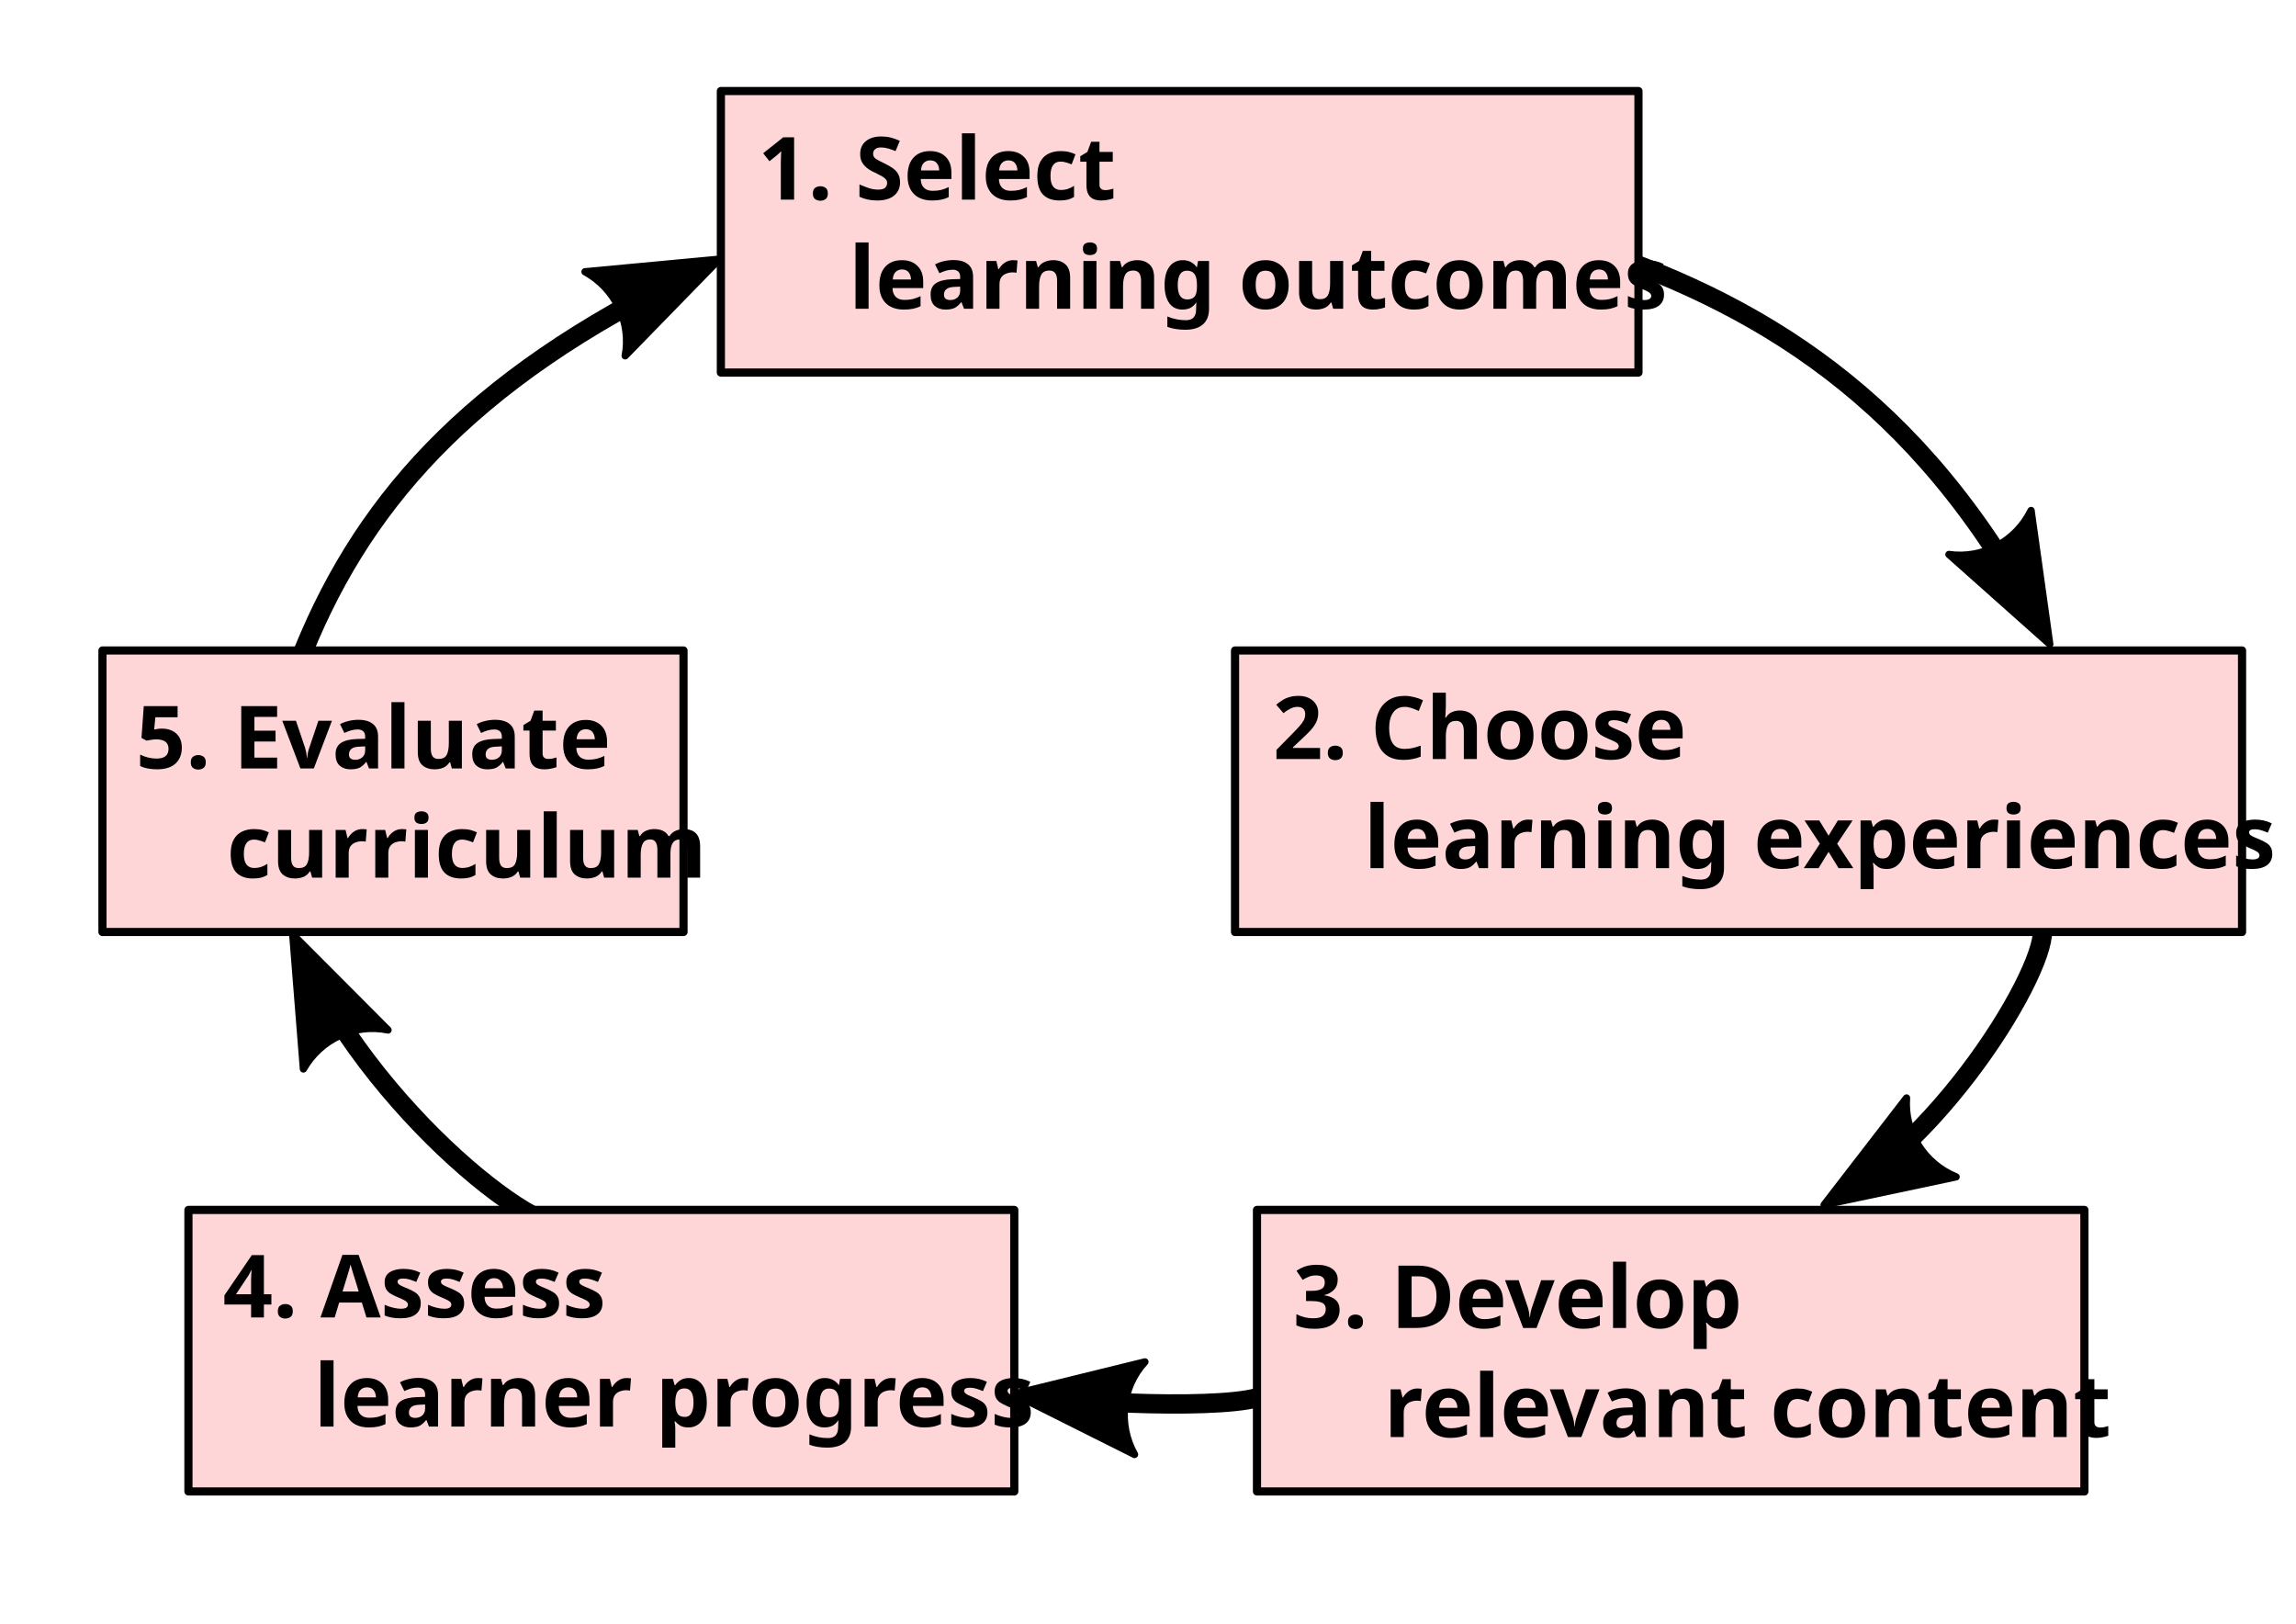
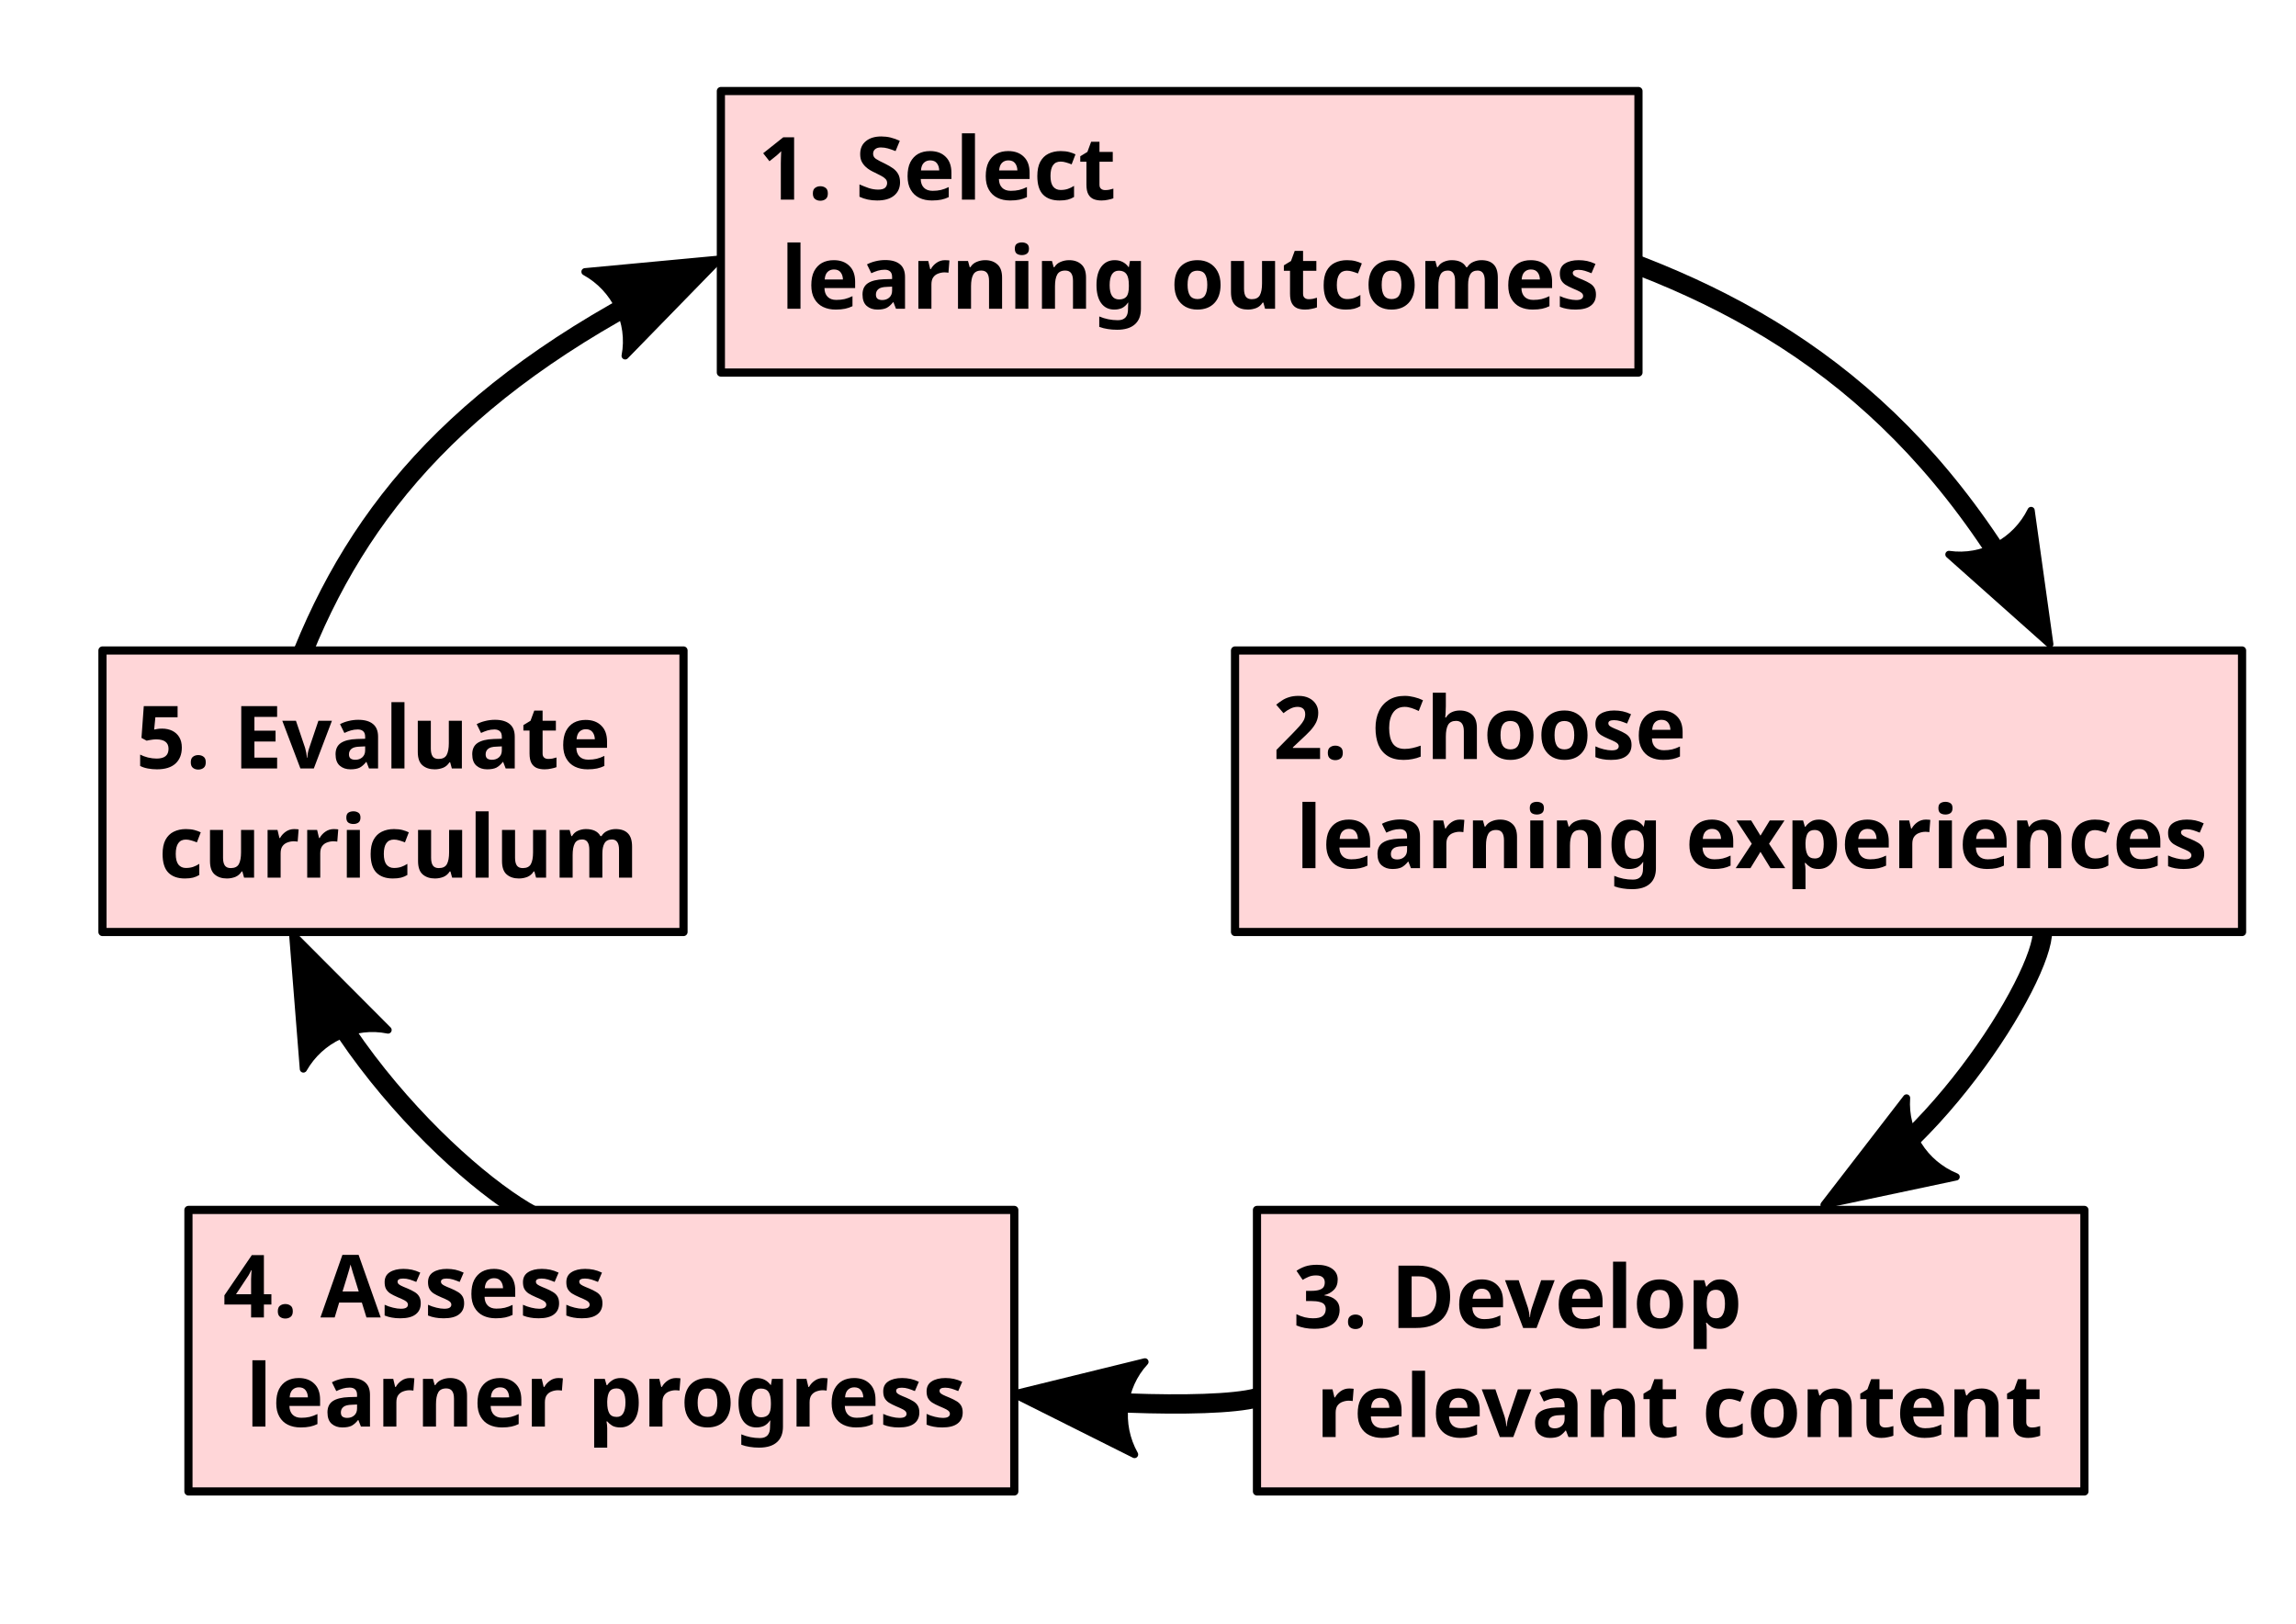
- <svg xmlns="http://www.w3.org/2000/svg" width="297mm" height="210mm" viewBox="0 0 297 210" version="1.1" id="svg8">
+ <svg xmlns="http://www.w3.org/2000/svg" id="svg8" width="297mm" height="210mm" version="1.1" viewBox="0 0 297 210">
  <defs id="defs2">
-     <marker style="overflow:visible;" id="Arrow2Mend" refX="0.0" refY="0.0" orient="auto">
-       <path transform="scale(0.6) rotate(180) translate(0,0)" d="M 8.719,4.034 L -2.207,0.016 L 8.719,-4.002 C 6.973,-1.63 6.983,1.616 8.719,4.034 z " style="fill-rule:evenodd;stroke-width:0.625;stroke-linejoin:round;stroke:#000000;stroke-opacity:1;fill:#000000;fill-opacity:1" id="path1122" />
+     <marker style="overflow:visible" id="Arrow2Mend" orient="auto" refX="0" refY="0">
+       <path id="path1122" d="M 8.719,4.034 L -2.207,0.016 L 8.719,-4.002 C 6.973,-1.63 6.983,1.616 8.719,4.034 z" transform="scale(0.6) rotate(180) translate(0,0)" style="fill-rule:evenodd;stroke-width:.625;stroke-linejoin:round;stroke:#000;stroke-opacity:1;fill:#000;fill-opacity:1" />
    </marker>
-     <marker style="overflow:visible;" id="Arrow1Mend" refX="0.0" refY="0.0" orient="auto">
-       <path transform="scale(0.4) rotate(180) translate(10,0)" style="fill-rule:evenodd;stroke:#000000;stroke-width:1pt;stroke-opacity:1;fill:#000000;fill-opacity:1" d="M 0.0,0.0 L 5.0,-5.0 L -12.5,0.0 L 5.0,5.0 L 0.0,0.0 z " id="path1104" />
+     <marker style="overflow:visible" id="Arrow1Mend" orient="auto" refX="0" refY="0">
+       <path transform="scale(0.4) rotate(180) translate(10,0)" style="fill-rule:evenodd;stroke:#000;stroke-width:1pt;stroke-opacity:1;fill:#000;fill-opacity:1" id="path1104" d="M 0.0,0.0 L 5.0,-5.0 L -12.5,0.0 L 5.0,5.0 L 0.0,0.0 z" />
    </marker>
-     <marker style="overflow:visible;" id="Arrow2Lend" refX="0.0" refY="0.0" orient="auto">
-       <path transform="scale(1.1) rotate(180) translate(1,0)" d="M 8.719,4.034 L -2.207,0.016 L 8.719,-4.002 C 6.973,-1.63 6.983,1.616 8.719,4.034 z " style="fill-rule:evenodd;stroke-width:0.625;stroke-linejoin:round;stroke:#000000;stroke-opacity:1;fill:#000000;fill-opacity:1" id="path1116" />
+     <marker style="overflow:visible" id="Arrow2Lend" orient="auto" refX="0" refY="0">
+       <path id="path1116" d="M 8.719,4.034 L -2.207,0.016 L 8.719,-4.002 C 6.973,-1.63 6.983,1.616 8.719,4.034 z" transform="scale(1.1) rotate(180) translate(1,0)" style="fill-rule:evenodd;stroke-width:.625;stroke-linejoin:round;stroke:#000;stroke-opacity:1;fill:#000;fill-opacity:1" />
    </marker>
-     <marker style="overflow:visible;" id="Arrow2Send" refX="0.0" refY="0.0" orient="auto">
-       <path transform="scale(0.3) rotate(180) translate(-2.3,0)" d="M 8.719,4.034 L -2.207,0.016 L 8.719,-4.002 C 6.973,-1.63 6.983,1.616 8.719,4.034 z " style="fill-rule:evenodd;stroke-width:0.625;stroke-linejoin:round;stroke:#000000;stroke-opacity:1;fill:#000000;fill-opacity:1" id="path1128" />
+     <marker style="overflow:visible" id="Arrow2Send" orient="auto" refX="0" refY="0">
+       <path id="path1128" d="M 8.719,4.034 L -2.207,0.016 L 8.719,-4.002 C 6.973,-1.63 6.983,1.616 8.719,4.034 z" transform="scale(0.3) rotate(180) translate(-2.3,0)" style="fill-rule:evenodd;stroke-width:.625;stroke-linejoin:round;stroke:#000;stroke-opacity:1;fill:#000;fill-opacity:1" />
    </marker>
-     <marker style="overflow:visible" id="Arrow1Lstart" refX="0.0" refY="0.0" orient="auto">
-       <path transform="scale(0.8) translate(12.5,0)" style="fill-rule:evenodd;stroke:#000000;stroke-width:1pt;stroke-opacity:1;fill:#000000;fill-opacity:1" d="M 0.0,0.0 L 5.0,-5.0 L -12.5,0.0 L 5.0,5.0 L 0.0,0.0 z " id="path1095" />
+     <marker style="overflow:visible" id="Arrow1Lstart" orient="auto" refX="0" refY="0">
+       <path transform="scale(0.8) translate(12.5,0)" style="fill-rule:evenodd;stroke:#000;stroke-width:1pt;stroke-opacity:1;fill:#000;fill-opacity:1" id="path1095" d="M 0.0,0.0 L 5.0,-5.0 L -12.5,0.0 L 5.0,5.0 L 0.0,0.0 z" />
    </marker>
-     <marker style="overflow:visible" id="Arrow2Mend-8" refX="0" refY="0" orient="auto">
-       <path transform="scale(-0.6)" d="M 8.719,4.034 -2.207,0.016 8.719,-4.002 c -1.745,2.372 -1.735,5.617 -6e-7,8.035 z" style="fill:#000000;fill-opacity:1;fill-rule:evenodd;stroke:#000000;stroke-width:0.625;stroke-linejoin:round;stroke-opacity:1" id="path1122-8" />
+     <marker style="overflow:visible" id="Arrow2Mend-8" orient="auto" refX="0" refY="0">
+       <path id="path1122-8" d="M 8.719,4.034 -2.207,0.016 8.719,-4.002 c -1.745,2.372 -1.735,5.617 -6e-7,8.035 z" transform="scale(-0.6)" style="fill:#000;fill-opacity:1;fill-rule:evenodd;stroke:#000;stroke-width:.625;stroke-linejoin:round;stroke-opacity:1" />
    </marker>
-     <marker style="overflow:visible" id="Arrow2Mend-8-9" refX="0" refY="0" orient="auto">
-       <path transform="scale(-0.6)" d="M 8.719,4.034 -2.207,0.016 8.719,-4.002 c -1.745,2.372 -1.735,5.617 -6e-7,8.035 z" style="fill:#000000;fill-opacity:1;fill-rule:evenodd;stroke:#000000;stroke-width:0.625;stroke-linejoin:round;stroke-opacity:1" id="path1122-8-7" />
+     <marker style="overflow:visible" id="Arrow2Mend-8-9" orient="auto" refX="0" refY="0">
+       <path id="path1122-8-7" d="M 8.719,4.034 -2.207,0.016 8.719,-4.002 c -1.745,2.372 -1.735,5.617 -6e-7,8.035 z" transform="scale(-0.6)" style="fill:#000;fill-opacity:1;fill-rule:evenodd;stroke:#000;stroke-width:.625;stroke-linejoin:round;stroke-opacity:1" />
    </marker>
-     <marker style="overflow:visible" id="Arrow2Mend-8-9-9" refX="0" refY="0" orient="auto">
-       <path transform="scale(-0.6)" d="M 8.719,4.034 -2.207,0.016 8.719,-4.002 c -1.745,2.372 -1.735,5.617 -6e-7,8.035 z" style="fill:#000000;fill-opacity:1;fill-rule:evenodd;stroke:#000000;stroke-width:0.625;stroke-linejoin:round;stroke-opacity:1" id="path1122-8-7-1" />
+     <marker style="overflow:visible" id="Arrow2Mend-8-9-9" orient="auto" refX="0" refY="0">
+       <path id="path1122-8-7-1" d="M 8.719,4.034 -2.207,0.016 8.719,-4.002 c -1.745,2.372 -1.735,5.617 -6e-7,8.035 z" transform="scale(-0.6)" style="fill:#000;fill-opacity:1;fill-rule:evenodd;stroke:#000;stroke-width:.625;stroke-linejoin:round;stroke-opacity:1" />
    </marker>
-     <marker style="overflow:visible" id="Arrow2Mend-8-3" refX="0" refY="0" orient="auto">
-       <path transform="scale(-0.6)" d="M 8.719,4.034 -2.207,0.016 8.719,-4.002 c -1.745,2.372 -1.735,5.617 -6e-7,8.035 z" style="fill:#000000;fill-opacity:1;fill-rule:evenodd;stroke:#000000;stroke-width:0.625;stroke-linejoin:round;stroke-opacity:1" id="path1122-8-0" />
+     <marker style="overflow:visible" id="Arrow2Mend-8-3" orient="auto" refX="0" refY="0">
+       <path id="path1122-8-0" d="M 8.719,4.034 -2.207,0.016 8.719,-4.002 c -1.745,2.372 -1.735,5.617 -6e-7,8.035 z" transform="scale(-0.6)" style="fill:#000;fill-opacity:1;fill-rule:evenodd;stroke:#000;stroke-width:.625;stroke-linejoin:round;stroke-opacity:1" />
    </marker>
-     <marker style="overflow:visible" id="Arrow2Mend-8-7" refX="0" refY="0" orient="auto">
-       <path transform="scale(-0.6)" d="M 8.719,4.034 -2.207,0.016 8.719,-4.002 c -1.745,2.372 -1.735,5.617 -6e-7,8.035 z" style="fill:#000000;fill-opacity:1;fill-rule:evenodd;stroke:#000000;stroke-width:0.625;stroke-linejoin:round;stroke-opacity:1" id="path1122-8-70" />
+     <marker style="overflow:visible" id="Arrow2Mend-8-7" orient="auto" refX="0" refY="0">
+       <path id="path1122-8-70" d="M 8.719,4.034 -2.207,0.016 8.719,-4.002 c -1.745,2.372 -1.735,5.617 -6e-7,8.035 z" transform="scale(-0.6)" style="fill:#000;fill-opacity:1;fill-rule:evenodd;stroke:#000;stroke-width:.625;stroke-linejoin:round;stroke-opacity:1" />
    </marker>
-     <marker style="overflow:visible" id="Arrow2Mend-6" refX="0" refY="0" orient="auto">
-       <path transform="scale(-0.6)" d="M 8.719,4.034 -2.207,0.016 8.719,-4.002 c -1.745,2.372 -1.735,5.617 -6e-7,8.035 z" style="fill:#000000;fill-opacity:1;fill-rule:evenodd;stroke:#000000;stroke-width:0.625;stroke-linejoin:round;stroke-opacity:1" id="path1122-5" />
+     <marker style="overflow:visible" id="Arrow2Mend-6" orient="auto" refX="0" refY="0">
+       <path id="path1122-5" d="M 8.719,4.034 -2.207,0.016 8.719,-4.002 c -1.745,2.372 -1.735,5.617 -6e-7,8.035 z" transform="scale(-0.6)" style="fill:#000;fill-opacity:1;fill-rule:evenodd;stroke:#000;stroke-width:.625;stroke-linejoin:round;stroke-opacity:1" />
    </marker>
  </defs>
  <g id="layer1">
-     <path style="fill:none;stroke:#000000;stroke-width:2.5;stroke-linecap:butt;stroke-linejoin:miter;stroke-miterlimit:4;stroke-dasharray:none;stroke-opacity:1;marker-end:url(#Arrow2Mend-6)" d="M 38.506,86.081 C 46.335,65.667 60.176,49.257 90.082,34.968" id="path1435-1" />
-     <path style="fill:none;stroke:#000000;stroke-width:2.5;stroke-linecap:butt;stroke-linejoin:miter;stroke-miterlimit:4;stroke-dasharray:none;stroke-opacity:1;marker-end:url(#Arrow2Mend)" d="m 203.249,31.295 c 24.518,7.701 44.967,20.42 60.319,49.114" id="path1435" />
-     <path style="fill:none;stroke:#000000;stroke-width:2.5;stroke-linecap:butt;stroke-linejoin:miter;stroke-miterlimit:4;stroke-dasharray:none;stroke-opacity:1;marker-end:url(#Arrow2Mend-8-7)" d="m 74.21,157.45 c -0.56,5.923 -24.984,-11.991 -34.938,-33.605" id="path1435-4-9" />
-     <path style="fill:none;stroke:#000000;stroke-width:2.5;stroke-linecap:butt;stroke-linejoin:miter;stroke-miterlimit:4;stroke-dasharray:none;stroke-opacity:1;marker-end:url(#Arrow2Mend-8-9)" d="m 164.255,179.55 c 0.598,2.754 -19.317,2.273 -29.818,1.095" id="path1435-4-5" />
-     <path style="fill:none;stroke:#000000;stroke-width:2.5;stroke-linecap:butt;stroke-linejoin:miter;stroke-miterlimit:4;stroke-dasharray:none;stroke-opacity:1;marker-end:url(#Arrow2Mend-8)" d="m 263.368,119.109 c 4.34,0.56 -8.788,24.984 -24.626,34.938" id="path1435-4" />
-     <rect style="fill:#ffd6d8;fill-opacity:1;stroke:#000000;stroke-width:1.058;stroke-linejoin:round;stroke-miterlimit:4;stroke-dasharray:none;stroke-opacity:1" id="rect833" width="118.695" height="36.409" x="93.249" y="11.774" />
-     <text xml:space="preserve" style="font-style:normal;font-variant:normal;font-weight:600;font-stretch:normal;font-size:11.289px;line-height:1.25;font-family:Mulish;-inkscape-font-specification:'Mulish Semi-Bold';stroke-width:0.265" x="98.049" y="25.819" id="text837">
-       <tspan x="98.049" y="25.819" style="font-style:normal;font-variant:normal;font-weight:600;font-stretch:normal;font-family:Mulish;-inkscape-font-specification:'Mulish Semi-Bold';stroke-width:0.265" id="tspan839">1. Select</tspan>
-       <tspan x="98.049" y="39.93" style="font-style:normal;font-variant:normal;font-weight:600;font-stretch:normal;font-family:Mulish;-inkscape-font-specification:'Mulish Semi-Bold';stroke-width:0.265" id="tspan843">    learning outcomes</tspan>
+     <path style="fill:none;stroke:#000;stroke-width:2.5;stroke-linecap:butt;stroke-linejoin:miter;stroke-miterlimit:4;stroke-dasharray:none;stroke-opacity:1;marker-end:url(#Arrow2Mend-6)" id="path1435-1" d="M 38.506,86.081 C 46.335,65.667 60.176,49.257 90.082,34.968" />
+     <path style="fill:none;stroke:#000;stroke-width:2.5;stroke-linecap:butt;stroke-linejoin:miter;stroke-miterlimit:4;stroke-dasharray:none;stroke-opacity:1;marker-end:url(#Arrow2Mend)" id="path1435" d="m 203.249,31.295 c 24.518,7.701 44.967,20.42 60.319,49.114" />
+     <path style="fill:none;stroke:#000;stroke-width:2.5;stroke-linecap:butt;stroke-linejoin:miter;stroke-miterlimit:4;stroke-dasharray:none;stroke-opacity:1;marker-end:url(#Arrow2Mend-8-7)" id="path1435-4-9" d="m 74.21,157.45 c -0.56,5.923 -24.984,-11.991 -34.938,-33.605" />
+     <path style="fill:none;stroke:#000;stroke-width:2.5;stroke-linecap:butt;stroke-linejoin:miter;stroke-miterlimit:4;stroke-dasharray:none;stroke-opacity:1;marker-end:url(#Arrow2Mend-8-9)" id="path1435-4-5" d="m 164.255,179.55 c 0.598,2.754 -19.317,2.273 -29.818,1.095" />
+     <path style="fill:none;stroke:#000;stroke-width:2.5;stroke-linecap:butt;stroke-linejoin:miter;stroke-miterlimit:4;stroke-dasharray:none;stroke-opacity:1;marker-end:url(#Arrow2Mend-8)" id="path1435-4" d="m 263.368,119.109 c 4.34,0.56 -8.788,24.984 -24.626,34.938" />
+     <rect style="fill:#ffd6d8;fill-opacity:1;stroke:#000;stroke-width:1.058;stroke-linejoin:round;stroke-miterlimit:4;stroke-dasharray:none;stroke-opacity:1" id="rect833" width="118.695" height="36.409" x="93.249" y="11.774" />
+     <text xml:space="preserve" style="font-style:normal;font-variant:normal;font-weight:600;font-stretch:normal;font-size:11.289px;line-height:1.25;font-family:Mulish;-inkscape-font-specification:'Mulish Semi-Bold';stroke-width:.265" id="text837" x="98.049" y="25.819">
+       <tspan x="98.049" y="25.819" style="font-style:normal;font-variant:normal;font-weight:600;font-stretch:normal;font-family:Mulish;-inkscape-font-specification:'Mulish Semi-Bold';stroke-width:.265" id="tspan839">1. Select</tspan>
+       <tspan x="98.049" y="39.93" style="font-style:normal;font-variant:normal;font-weight:600;font-stretch:normal;font-family:Mulish;-inkscape-font-specification:'Mulish Semi-Bold';stroke-width:.265" id="tspan843"> learning outcomes</tspan>
    </text>
-     <rect style="fill:#ffd6d8;fill-opacity:1;stroke:#000000;stroke-width:1.058;stroke-linejoin:round;stroke-miterlimit:4;stroke-dasharray:none;stroke-opacity:1" id="rect833-3" width="130.263" height="36.409" x="159.759" y="84.13" />
-     <text xml:space="preserve" style="font-style:normal;font-variant:normal;font-weight:600;font-stretch:normal;font-size:11.289px;line-height:1.25;font-family:Mulish;-inkscape-font-specification:'Mulish Semi-Bold';stroke-width:0.265" x="164.665" y="98.174" id="text837-2">
-       <tspan x="164.665" y="98.174" style="font-style:normal;font-variant:normal;font-weight:600;font-stretch:normal;font-family:Mulish;-inkscape-font-specification:'Mulish Semi-Bold';stroke-width:0.265" id="tspan839-6">2. Choose</tspan>
-       <tspan x="164.665" y="112.285" style="font-style:normal;font-variant:normal;font-weight:600;font-stretch:normal;font-family:Mulish;-inkscape-font-specification:'Mulish Semi-Bold';stroke-width:0.265" id="tspan843-9">    learning experiences</tspan>
+     <rect style="fill:#ffd6d8;fill-opacity:1;stroke:#000;stroke-width:1.058;stroke-linejoin:round;stroke-miterlimit:4;stroke-dasharray:none;stroke-opacity:1" id="rect833-3" width="130.263" height="36.409" x="159.759" y="84.13" />
+     <text xml:space="preserve" style="font-style:normal;font-variant:normal;font-weight:600;font-stretch:normal;font-size:11.289px;line-height:1.25;font-family:Mulish;-inkscape-font-specification:'Mulish Semi-Bold';stroke-width:.265" id="text837-2" x="164.665" y="98.174">
+       <tspan x="164.665" y="98.174" style="font-style:normal;font-variant:normal;font-weight:600;font-stretch:normal;font-family:Mulish;-inkscape-font-specification:'Mulish Semi-Bold';stroke-width:.265" id="tspan839-6">2. Choose</tspan>
+       <tspan x="164.665" y="112.285" style="font-style:normal;font-variant:normal;font-weight:600;font-stretch:normal;font-family:Mulish;-inkscape-font-specification:'Mulish Semi-Bold';stroke-width:.265" id="tspan843-9"> learning experiences</tspan>
    </text>
-     <rect style="fill:#ffd6d8;fill-opacity:1;stroke:#000000;stroke-width:1.058;stroke-linejoin:round;stroke-miterlimit:4;stroke-dasharray:none;stroke-opacity:1" id="rect833-1" width="107.032" height="36.409" x="162.597" y="156.485" />
-     <text xml:space="preserve" style="font-style:normal;font-variant:normal;font-weight:600;font-stretch:normal;font-size:11.289px;line-height:1.25;font-family:Mulish;-inkscape-font-specification:'Mulish Semi-Bold';stroke-width:0.265" x="167.274" y="171.749" id="text837-8">
-       <tspan x="167.274" y="171.749" style="font-style:normal;font-variant:normal;font-weight:600;font-stretch:normal;font-family:Mulish;-inkscape-font-specification:'Mulish Semi-Bold';stroke-width:0.265" id="tspan843-8">3. Develop</tspan>
-       <tspan x="167.274" y="185.86" style="font-style:normal;font-variant:normal;font-weight:600;font-stretch:normal;font-family:Mulish;-inkscape-font-specification:'Mulish Semi-Bold';stroke-width:0.265" id="tspan945">    relevant content</tspan>
+     <rect style="fill:#ffd6d8;fill-opacity:1;stroke:#000;stroke-width:1.058;stroke-linejoin:round;stroke-miterlimit:4;stroke-dasharray:none;stroke-opacity:1" id="rect833-1" width="107.032" height="36.409" x="162.597" y="156.485" />
+     <text xml:space="preserve" style="font-style:normal;font-variant:normal;font-weight:600;font-stretch:normal;font-size:11.289px;line-height:1.25;font-family:Mulish;-inkscape-font-specification:'Mulish Semi-Bold';stroke-width:.265" id="text837-8" x="167.274" y="171.749">
+       <tspan x="167.274" y="171.749" style="font-style:normal;font-variant:normal;font-weight:600;font-stretch:normal;font-family:Mulish;-inkscape-font-specification:'Mulish Semi-Bold';stroke-width:.265" id="tspan843-8">3. Develop</tspan>
+       <tspan x="167.274" y="185.86" style="font-style:normal;font-variant:normal;font-weight:600;font-stretch:normal;font-family:Mulish;-inkscape-font-specification:'Mulish Semi-Bold';stroke-width:.265" id="tspan945"> relevant content</tspan>
    </text>
-     <rect style="fill:#ffd6d8;fill-opacity:1;stroke:#000000;stroke-width:1.058;stroke-linejoin:round;stroke-miterlimit:4;stroke-dasharray:none;stroke-opacity:1" id="rect833-7" width="106.828" height="36.409" x="24.375" y="156.485" />
-     <text xml:space="preserve" style="font-style:normal;font-variant:normal;font-weight:600;font-stretch:normal;font-size:11.289px;line-height:1.25;font-family:Mulish;-inkscape-font-specification:'Mulish Semi-Bold';stroke-width:0.265" x="28.841" y="170.394" id="text837-6">
-       <tspan x="28.841" y="170.394" style="font-style:normal;font-variant:normal;font-weight:600;font-stretch:normal;font-family:Mulish;-inkscape-font-specification:'Mulish Semi-Bold';stroke-width:0.265" id="tspan1025">4. Assess</tspan>
-       <tspan x="28.841" y="184.505" style="font-style:normal;font-variant:normal;font-weight:600;font-stretch:normal;font-family:Mulish;-inkscape-font-specification:'Mulish Semi-Bold';stroke-width:0.265" id="tspan1069">    learner progress</tspan>
+     <rect style="fill:#ffd6d8;fill-opacity:1;stroke:#000;stroke-width:1.058;stroke-linejoin:round;stroke-miterlimit:4;stroke-dasharray:none;stroke-opacity:1" id="rect833-7" width="106.828" height="36.409" x="24.375" y="156.485" />
+     <text xml:space="preserve" style="font-style:normal;font-variant:normal;font-weight:600;font-stretch:normal;font-size:11.289px;line-height:1.25;font-family:Mulish;-inkscape-font-specification:'Mulish Semi-Bold';stroke-width:.265" id="text837-6" x="28.841" y="170.394">
+       <tspan x="28.841" y="170.394" style="font-style:normal;font-variant:normal;font-weight:600;font-stretch:normal;font-family:Mulish;-inkscape-font-specification:'Mulish Semi-Bold';stroke-width:.265" id="tspan1025">4. Assess</tspan>
+       <tspan x="28.841" y="184.505" style="font-style:normal;font-variant:normal;font-weight:600;font-stretch:normal;font-family:Mulish;-inkscape-font-specification:'Mulish Semi-Bold';stroke-width:.265" id="tspan1069"> learner progress</tspan>
    </text>
-     <rect style="fill:#ffd6d8;fill-opacity:1;stroke:#000000;stroke-width:1.058;stroke-linejoin:round;stroke-miterlimit:4;stroke-dasharray:none;stroke-opacity:1" id="rect833-75" width="75.161" height="36.409" x="13.254" y="84.13" />
-     <text xml:space="preserve" style="font-style:normal;font-variant:normal;font-weight:600;font-stretch:normal;font-size:11.289px;line-height:1.25;font-family:Mulish;-inkscape-font-specification:'Mulish Semi-Bold';stroke-width:0.265" x="17.582" y="99.393" id="text837-7">
-       <tspan x="17.582" y="99.393" style="font-style:normal;font-variant:normal;font-weight:600;font-stretch:normal;font-family:Mulish;-inkscape-font-specification:'Mulish Semi-Bold';stroke-width:0.265" id="tspan843-97">5. Evaluate</tspan>
-       <tspan x="17.582" y="113.505" style="font-style:normal;font-variant:normal;font-weight:600;font-stretch:normal;font-family:Mulish;-inkscape-font-specification:'Mulish Semi-Bold';stroke-width:0.265" id="tspan1065">    curriculum</tspan>
+     <rect style="fill:#ffd6d8;fill-opacity:1;stroke:#000;stroke-width:1.058;stroke-linejoin:round;stroke-miterlimit:4;stroke-dasharray:none;stroke-opacity:1" id="rect833-75" width="75.161" height="36.409" x="13.254" y="84.13" />
+     <text xml:space="preserve" style="font-style:normal;font-variant:normal;font-weight:600;font-stretch:normal;font-size:11.289px;line-height:1.25;font-family:Mulish;-inkscape-font-specification:'Mulish Semi-Bold';stroke-width:.265" id="text837-7" x="17.582" y="99.393">
+       <tspan x="17.582" y="99.393" style="font-style:normal;font-variant:normal;font-weight:600;font-stretch:normal;font-family:Mulish;-inkscape-font-specification:'Mulish Semi-Bold';stroke-width:.265" id="tspan843-97">5. Evaluate</tspan>
+       <tspan x="17.582" y="113.505" style="font-style:normal;font-variant:normal;font-weight:600;font-stretch:normal;font-family:Mulish;-inkscape-font-specification:'Mulish Semi-Bold';stroke-width:.265" id="tspan1065"> curriculum</tspan>
    </text>
  </g>
</svg>
